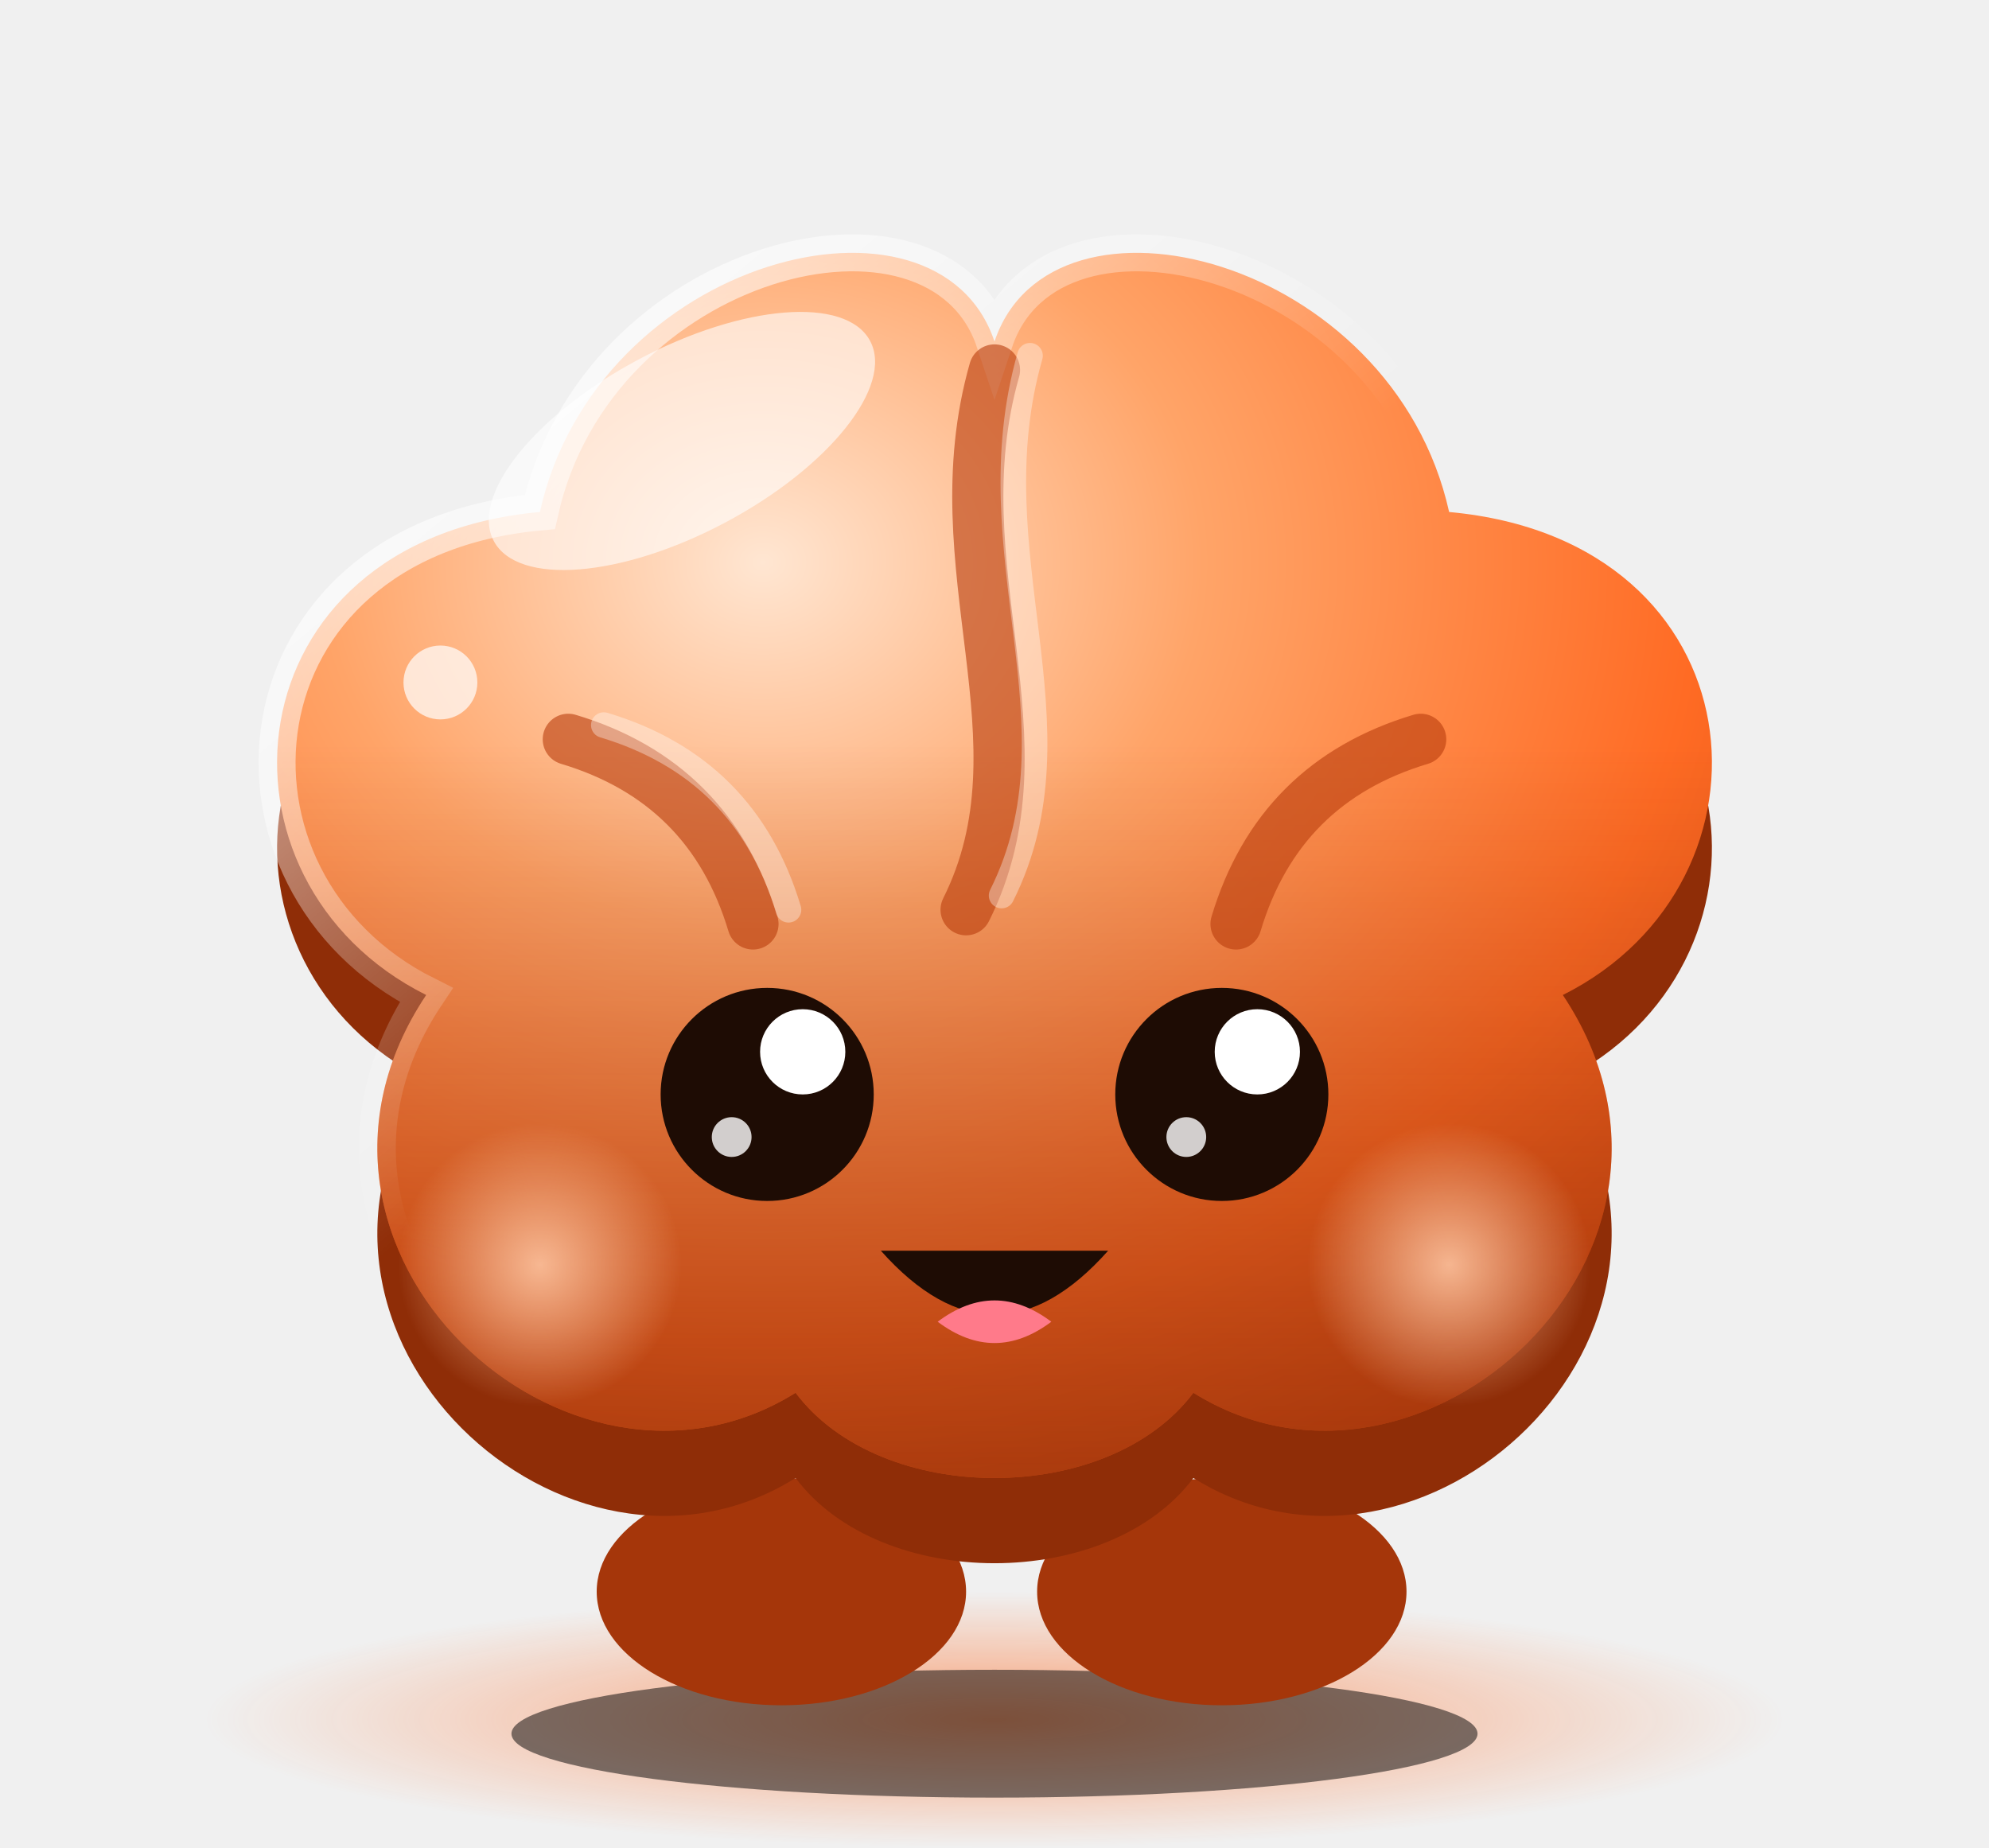
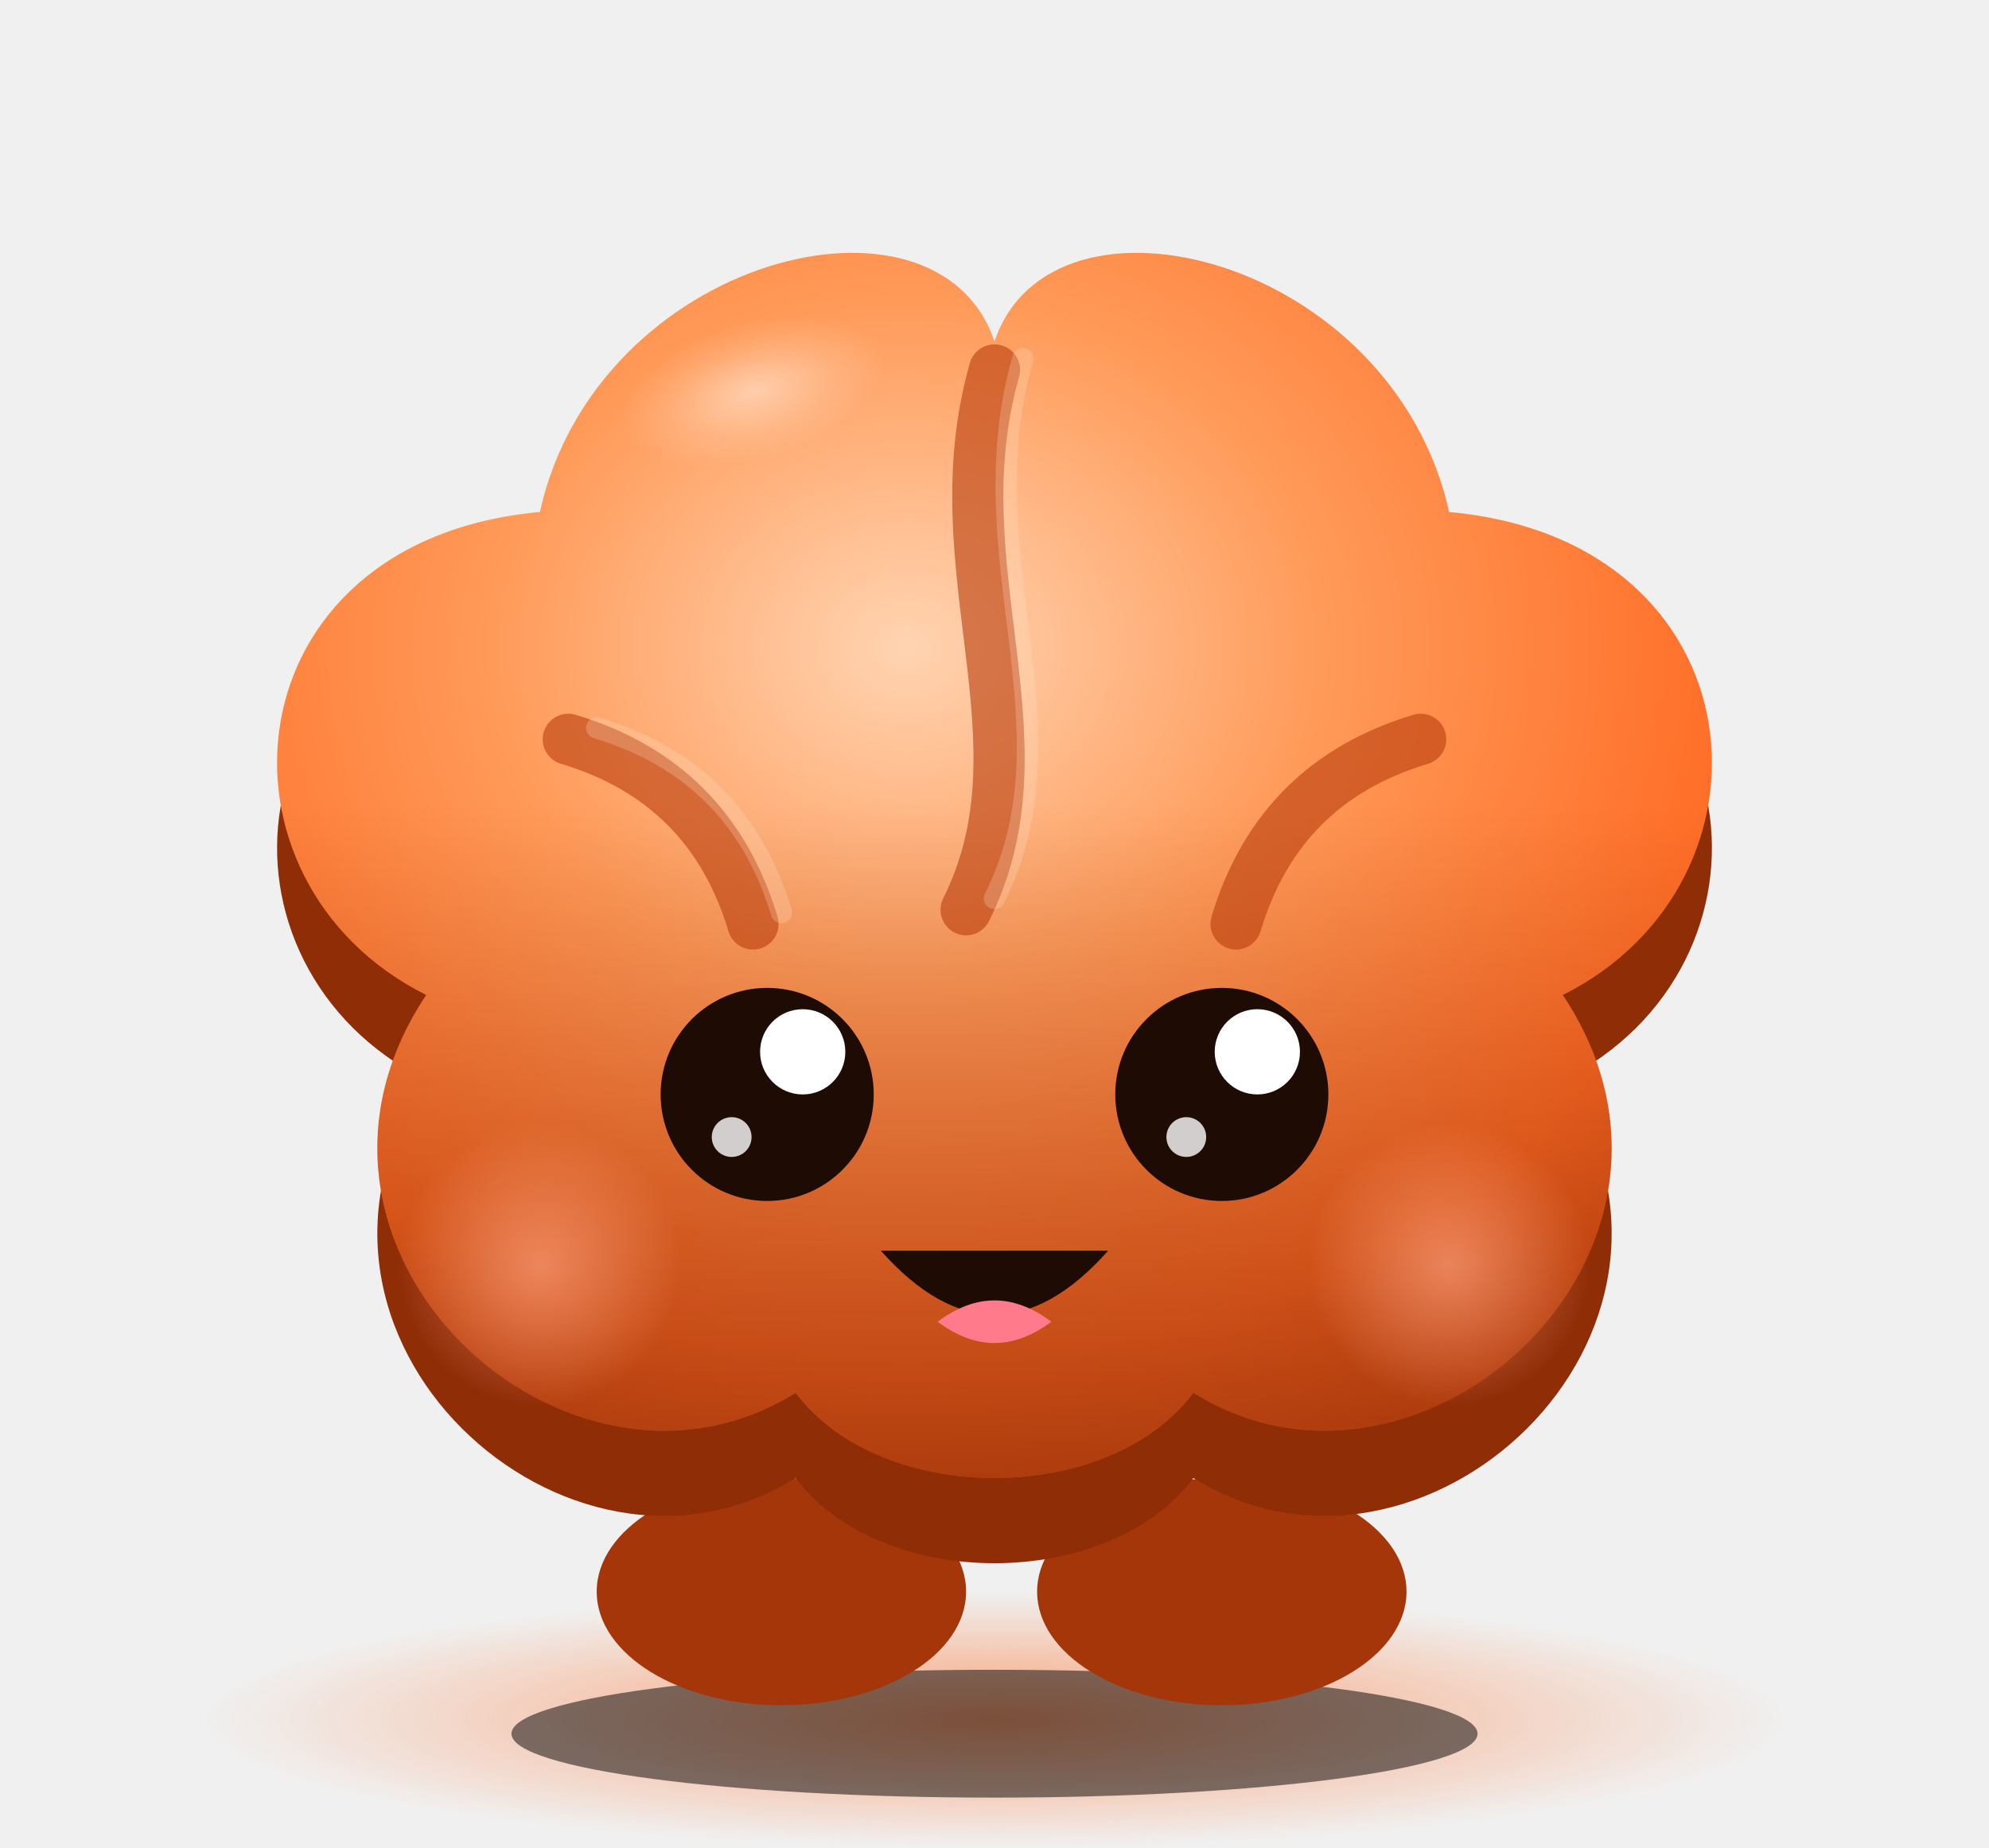
<svg xmlns="http://www.w3.org/2000/svg" viewBox="0 0 140 130" width="240" height="223" aria-hidden="true">
  <defs>
-     <radialGradient id="axhappy" cx=".34" cy=".25" r=".95">
-       <stop offset="0" stop-color="#FFE6D2" />
-       <stop offset=".32" stop-color="#FFA468" />
-       <stop offset=".68" stop-color="#FF6B24" />
+     <clipPath id="clhappy">
+       <path d="M30 70C14 62 16 38 38 36C42 18 66 12 70 24C74 12 98 18 102 36C124 38 126 62 110 70C122 88 100 108 84 98C78 106 62 106 56 98C40 108 18 88 30 70Z" />
+     </clipPath>
+     <radialGradient id="axhappy" cx=".44" cy=".32" r=".82">
+       <stop offset="0" stop-color="#FFD4B2" />
+       <stop offset=".35" stop-color="#FF9A59" />
+       <stop offset=".72" stop-color="#FF6B24" />
      <stop offset="1" stop-color="#C9420C" />
    </radialGradient>
-     <linearGradient id="sxhappy" x1="0" y1=".4" x2="0" y2="1">
+     <linearGradient id="sxhappy" x1="0" y1=".45" x2="0" y2="1">
      <stop offset="0" stop-color="#7A2204" stop-opacity="0" />
-       <stop offset="1" stop-color="#7A2204" stop-opacity=".55" />
+       <stop offset="1" stop-color="#7A2204" stop-opacity=".52" />
    </linearGradient>
-     <linearGradient id="rxhappy" x1="0" y1="0" x2="1" y2="1">
-       <stop offset="0" stop-color="#fff" stop-opacity=".9" />
-       <stop offset=".45" stop-color="#fff" stop-opacity="0" />
-     </linearGradient>
+     <radialGradient id="gxhappy">
+       <stop offset="0" stop-color="#FFF4EA" stop-opacity=".52" />
+       <stop offset=".6" stop-color="#FFF4EA" stop-opacity=".16" />
+       <stop offset="1" stop-color="#FFF4EA" stop-opacity="0" />
+     </radialGradient>
    <radialGradient id="cxhappy">
-       <stop offset="0" stop-color="#FFC9A6" stop-opacity=".85" />
-       <stop offset="1" stop-color="#FFC9A6" stop-opacity="0" />
+       <stop offset="0" stop-color="#FFA685" stop-opacity=".62" />
+       <stop offset="1" stop-color="#FFA685" stop-opacity="0" />
    </radialGradient>
    <radialGradient id="kxhappy">
      <stop offset="0" stop-color="#FF6B24" stop-opacity=".6" />
      <stop offset="1" stop-color="#FF6B24" stop-opacity="0" />
    </radialGradient>
  </defs>
  <ellipse cx="70" cy="121" rx="56" ry="9" fill="url(#kxhappy)" />
  <ellipse cx="70" cy="122" rx="34" ry="4.5" fill="#000" opacity=".5" />
  <g class="mb">
    <ellipse cx="55" cy="112" rx="13" ry="8" fill="#A5360A" />
    <ellipse cx="86" cy="112" rx="13" ry="8" fill="#A5360A" />
    <path d="M30 70C14 62 16 38 38 36C42 18 66 12 70 24C74 12 98 18 102 36C124 38 126 62 110 70C122 88 100 108 84 98C78 106 62 106 56 98C40 108 18 88 30 70Z" fill="#8F2D07" transform="translate(0,6)" />
    <path d="M30 70C14 62 16 38 38 36C42 18 66 12 70 24C74 12 98 18 102 36C124 38 126 62 110 70C122 88 100 108 84 98C78 106 62 106 56 98C40 108 18 88 30 70Z" fill="url(#axhappy)" />
    <path d="M30 70C14 62 16 38 38 36C42 18 66 12 70 24C74 12 98 18 102 36C124 38 126 62 110 70C122 88 100 108 84 98C78 106 62 106 56 98C40 108 18 88 30 70Z" fill="url(#sxhappy)" />
-     <path d="M30 70C14 62 16 38 38 36C42 18 66 12 70 24C74 12 98 18 102 36C124 38 126 62 110 70C122 88 100 108 84 98C78 106 62 106 56 98C40 108 18 88 30 70Z" fill="none" stroke="url(#rxhappy)" stroke-width="2.6" />
-     <g stroke-linecap="round" fill="none">
-       <g stroke="#B93C0C" stroke-width="3.6" opacity=".6">
-         <path d="M70 26C66 40 74 52 68 64" />
-         <path d="M40 52q10 3 13 13" />
-         <path d="M100 52q-10 3-13 13" />
-       </g>
-       <g stroke="#fff" stroke-width="1.8" opacity=".35" transform="translate(2.5,-1)">
-         <path d="M70 26C66 40 74 52 68 64" />
-         <path d="M40 52q10 3 13 13" />
+     <g clip-path="url(#clhappy)">
+       <ellipse cx="53" cy="27.5" rx="9.5" ry="4.8" transform="rotate(-16 53 27.5)" fill="url(#gxhappy)" />
+       <g stroke-linecap="round" fill="none">
+         <g stroke="#B93C0C" stroke-width="3.6" opacity=".6">
+           <path d="M70 26C66 40 74 52 68 64" />
+           <path d="M40 52q10 3 13 13" />
+           <path d="M100 52q-10 3-13 13" />
+         </g>
+         <g stroke="#FFE4CE" stroke-width="1.5" opacity=".24" transform="translate(2,-0.8)">
+           <path d="M70 26C66 40 74 52 68 64" />
+           <path d="M40 52q10 3 13 13" />
+         </g>
      </g>
    </g>
-     <ellipse cx="48" cy="31" rx="15" ry="6.5" transform="rotate(-28 48 31)" fill="#fff" opacity=".6" />
-     <circle cx="31" cy="48" r="2.6" fill="#fff" opacity=".7" />
    <circle cx="38" cy="89" r="10" fill="url(#cxhappy)" />
    <circle cx="102" cy="89" r="10" fill="url(#cxhappy)" />
    <g class="eye">
      <circle cx="54" cy="77" r="7.5" fill="#1E0C04" />
      <circle cx="56.5" cy="74" r="3" fill="#fff" />
      <circle cx="51.5" cy="80" r="1.4" fill="#fff" opacity=".8" />
      <circle cx="86" cy="77" r="7.5" fill="#1E0C04" />
      <circle cx="88.5" cy="74" r="3" fill="#fff" />
      <circle cx="83.5" cy="80" r="1.4" fill="#fff" opacity=".8" />
    </g>
    <path d="M62 88q8 9 16 0z" fill="#1E0C04" />
    <path d="M66 93q4 3 8 0q-4-3-8 0z" fill="#FF7A8A" />
  </g>
</svg>
